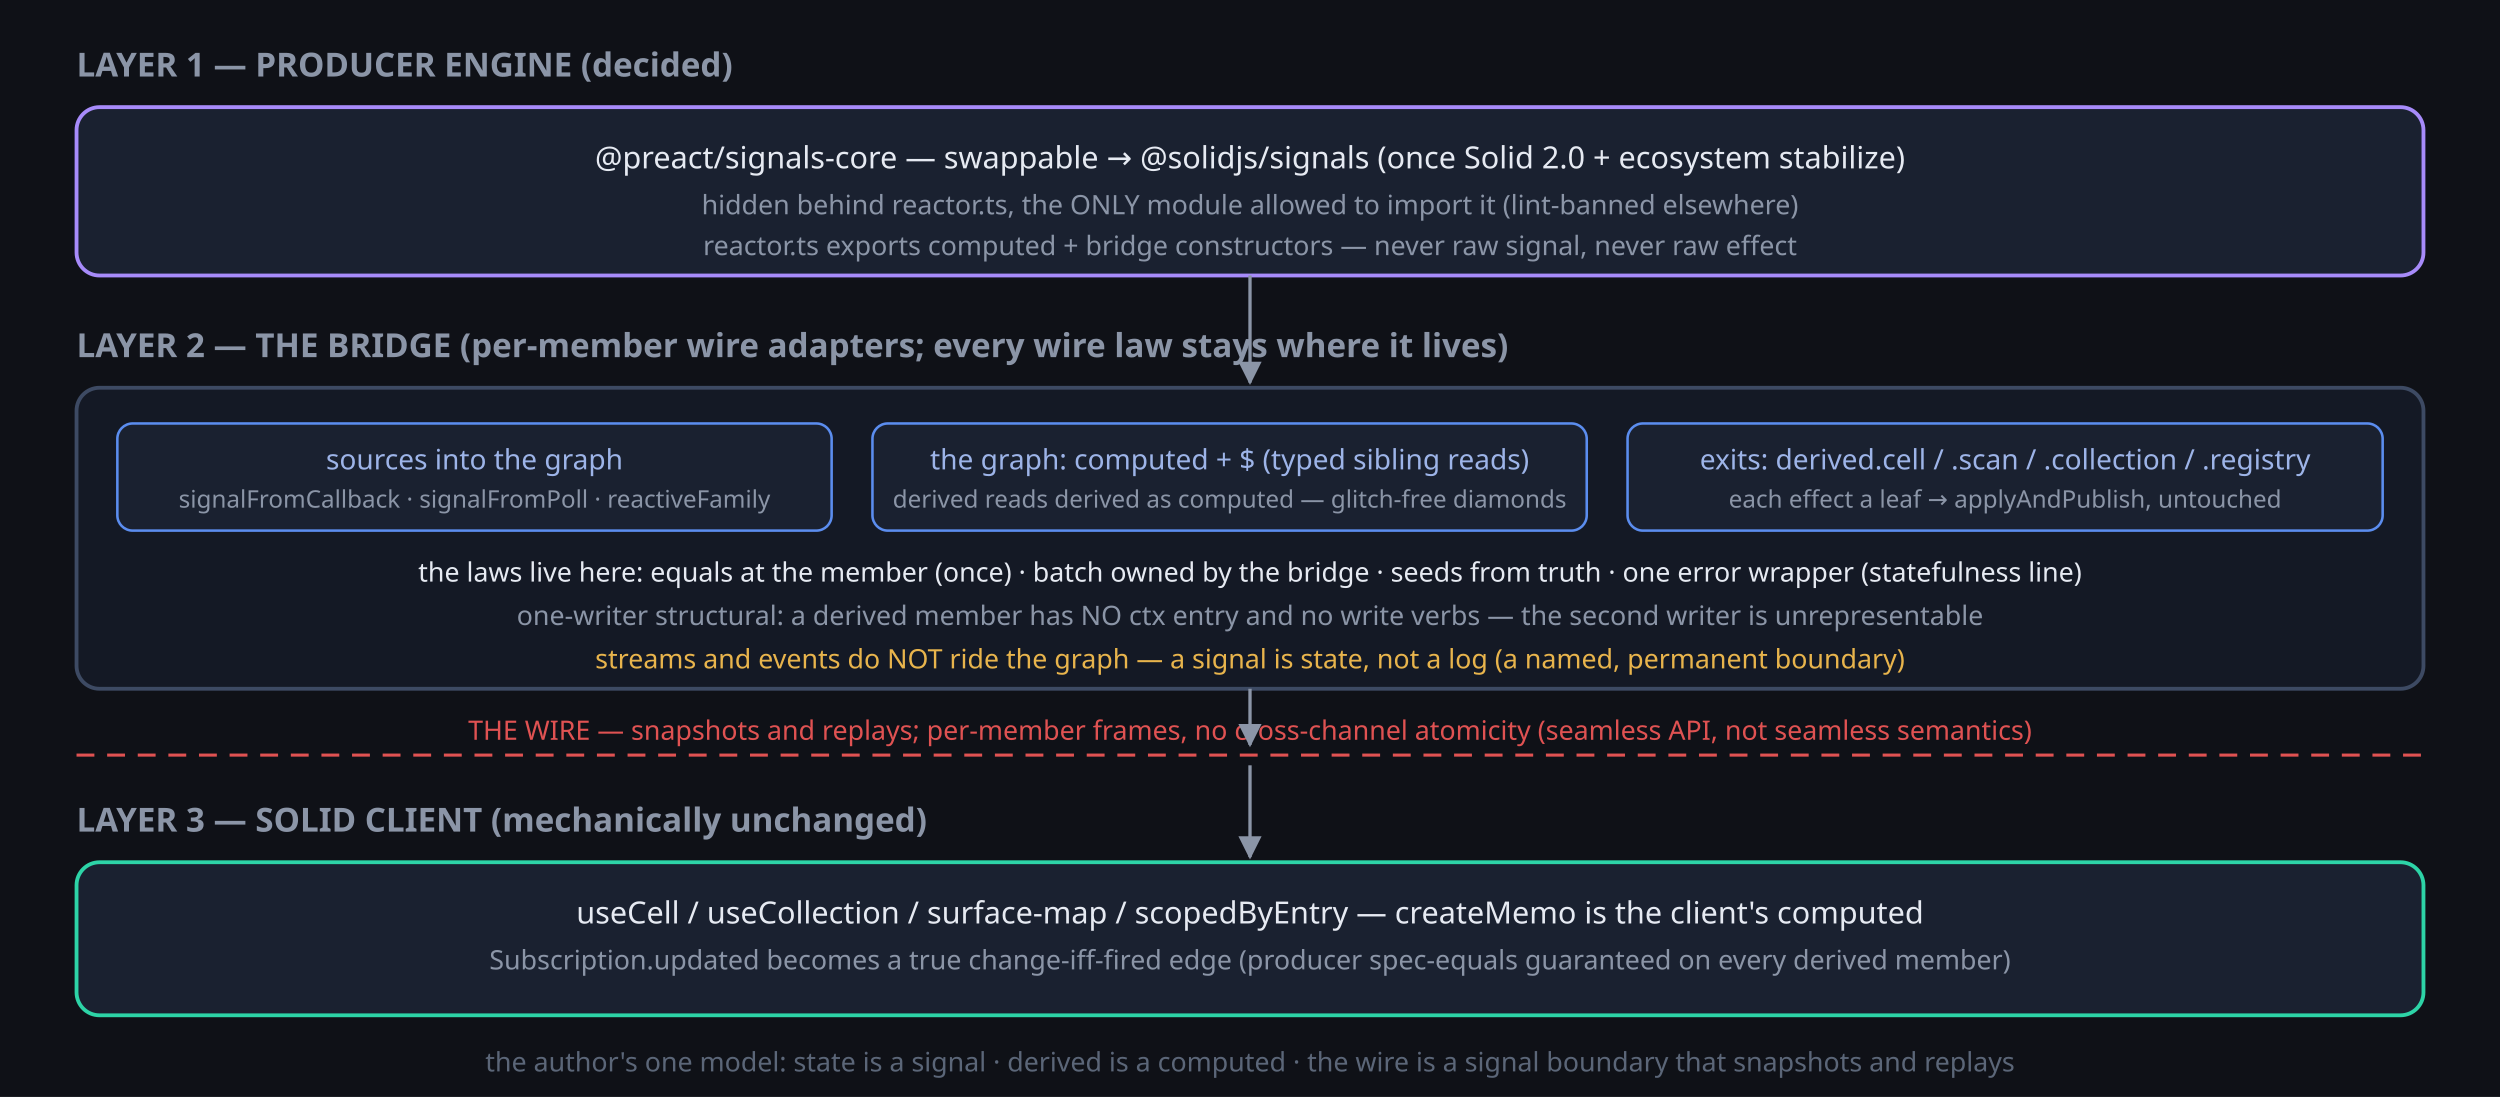
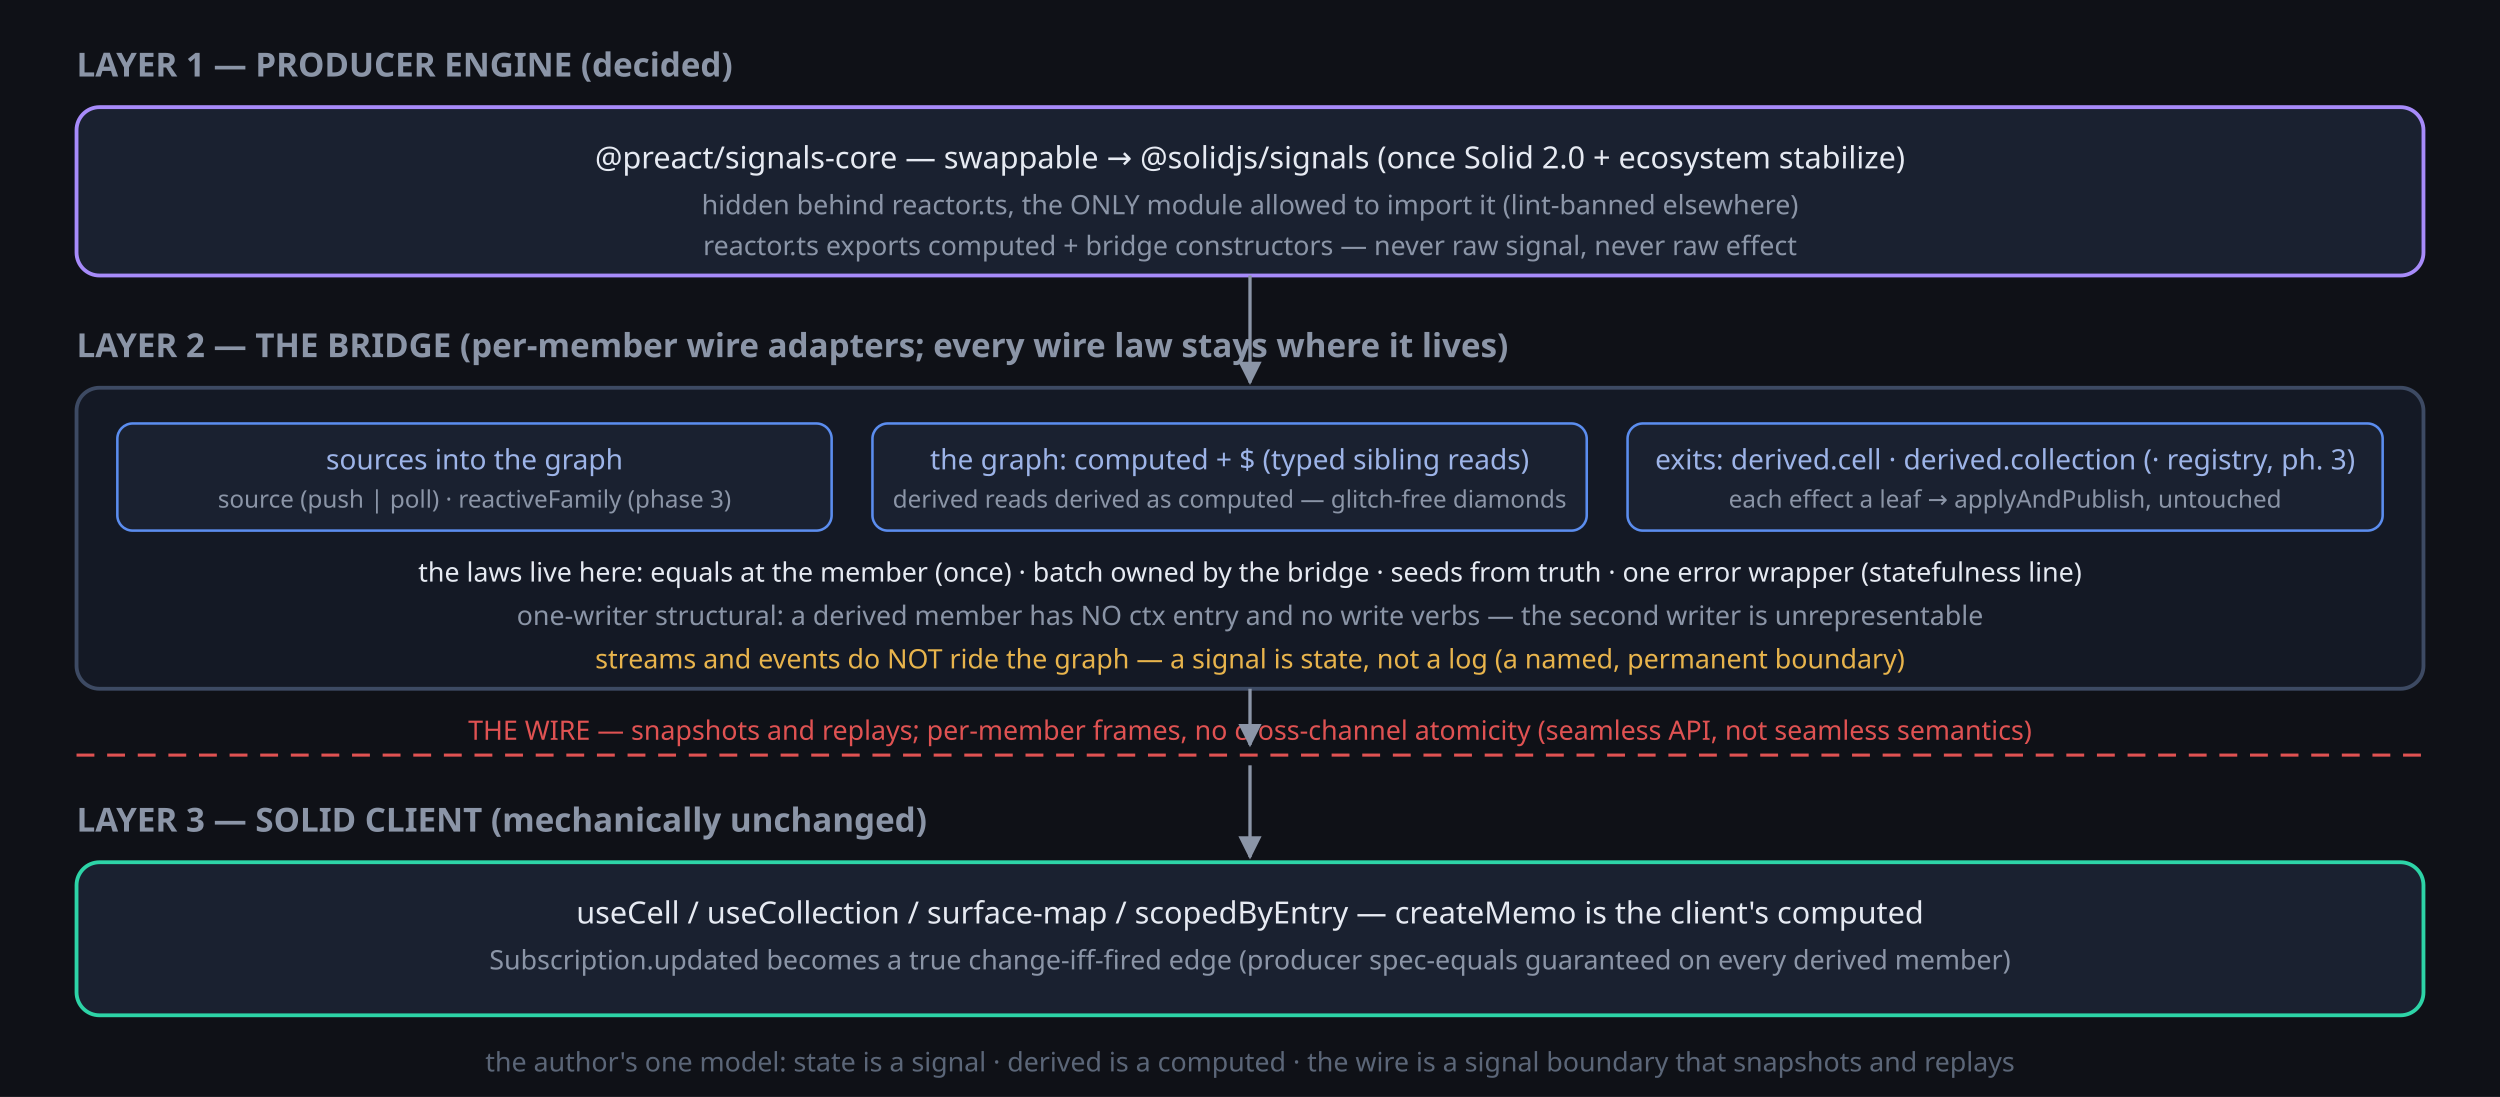
<svg xmlns="http://www.w3.org/2000/svg" viewBox="0 0 980 430" font-family="system-ui, sans-serif">
  <rect width="980" height="430" fill="#0f1117" />
  <defs>
    <marker id="arr" viewBox="0 0 10 10" refX="9" refY="5" markerWidth="7" markerHeight="7" orient="auto-start-reverse">
      <path d="M0 0 L10 5 L0 10 z" fill="#8b95a7" />
    </marker>
  </defs>
  <text x="30" y="30" fill="#8b95a7" font-size="13" font-weight="600">LAYER 1 — PRODUCER ENGINE (decided)</text>
  <rect x="30" y="42" width="920" height="66" rx="9" fill="#1a2130" stroke="#a78bfa" stroke-width="1.5" />
  <text x="490" y="66" fill="#e6eaf2" font-size="12" text-anchor="middle">@preact/signals-core — swappable → @solidjs/signals (once Solid 2.0 + ecosystem stabilize)</text>
  <text x="490" y="84" fill="#8b95a7" font-size="10.5" text-anchor="middle">hidden behind reactor.ts, the ONLY module allowed to import it (lint-banned elsewhere)</text>
  <text x="490" y="100" fill="#8b95a7" font-size="10.5" text-anchor="middle">reactor.ts exports computed + bridge constructors — never raw signal, never raw effect</text>
  <text x="30" y="140" fill="#8b95a7" font-size="13" font-weight="600">LAYER 2 — THE BRIDGE (per-member wire adapters; every wire law stays where it lives)</text>
  <rect x="30" y="152" width="920" height="118" rx="9" fill="#141925" stroke="#3d4a63" stroke-width="1.5" />
  <rect x="46" y="166" width="280" height="42" rx="6" fill="#1a2130" stroke="#5b8def" />
  <text x="186" y="184" fill="#9db4e8" font-size="11" text-anchor="middle">sources into the graph</text>
-   <text x="186" y="199" fill="#8b95a7" font-size="9.5" text-anchor="middle">signalFromCallback · signalFromPoll · reactiveFamily</text>
+   <text x="186" y="199" fill="#8b95a7" font-size="9.5" text-anchor="middle">source (push | poll) · reactiveFamily (phase 3)</text>
  <rect x="342" y="166" width="280" height="42" rx="6" fill="#1a2130" stroke="#5b8def" />
  <text x="482" y="184" fill="#9db4e8" font-size="11" text-anchor="middle">the graph: computed + $ (typed sibling reads)</text>
  <text x="482" y="199" fill="#8b95a7" font-size="9.5" text-anchor="middle">derived reads derived as computed — glitch-free diamonds</text>
  <rect x="638" y="166" width="296" height="42" rx="6" fill="#1a2130" stroke="#5b8def" />
-   <text x="786" y="184" fill="#9db4e8" font-size="11" text-anchor="middle">exits: derived.cell / .scan / .collection / .registry</text>
+   <text x="786" y="184" fill="#9db4e8" font-size="11" text-anchor="middle">exits: derived.cell · derived.collection (· registry, ph. 3)</text>
  <text x="786" y="199" fill="#8b95a7" font-size="9.5" text-anchor="middle">each effect a leaf → applyAndPublish, untouched</text>
  <text x="490" y="228" fill="#e6eaf2" font-size="10.5" text-anchor="middle">the laws live here: equals at the member (once) · batch owned by the bridge · seeds from truth · one error wrapper (statefulness line)</text>
  <text x="490" y="245" fill="#8b95a7" font-size="10.5" text-anchor="middle">one-writer structural: a derived member has NO ctx entry and no write verbs — the second writer is unrepresentable</text>
  <text x="490" y="262" fill="#e8b44c" font-size="10.5" text-anchor="middle">streams and events do NOT ride the graph — a signal is state, not a log (a named, permanent boundary)</text>
  <line x1="30" y1="296" x2="950" y2="296" stroke="#e05252" stroke-width="1.2" stroke-dasharray="7 5" />
  <text x="490" y="290" fill="#e05252" font-size="10.5" text-anchor="middle">THE WIRE — snapshots and replays; per-member frames, no cross-channel atomicity (seamless API, not seamless semantics)</text>
  <text x="30" y="326" fill="#8b95a7" font-size="13" font-weight="600">LAYER 3 — SOLID CLIENT (mechanically unchanged)</text>
  <rect x="30" y="338" width="920" height="60" rx="9" fill="#1a2130" stroke="#2dd4a7" stroke-width="1.5" />
  <text x="490" y="362" fill="#e6eaf2" font-size="12" text-anchor="middle">useCell / useCollection / surface-map / scopedByEntry — createMemo is the client's computed</text>
  <text x="490" y="380" fill="#8b95a7" font-size="10.5" text-anchor="middle">Subscription.updated becomes a true change-iff-fired edge (producer spec-equals guaranteed on every derived member)</text>
  <line x1="490" y1="108" x2="490" y2="150" stroke="#8b95a7" stroke-width="1.3" marker-end="url(#arr)" />
  <line x1="490" y1="270" x2="490" y2="292" stroke="#8b95a7" stroke-width="1.3" marker-end="url(#arr)" />
  <line x1="490" y1="300" x2="490" y2="336" stroke="#8b95a7" stroke-width="1.3" marker-end="url(#arr)" />
  <text x="490" y="420" fill="#5b6678" font-size="10.5" text-anchor="middle">the author's one model: state is a signal · derived is a computed · the wire is a signal boundary that snapshots and replays</text>
</svg>
